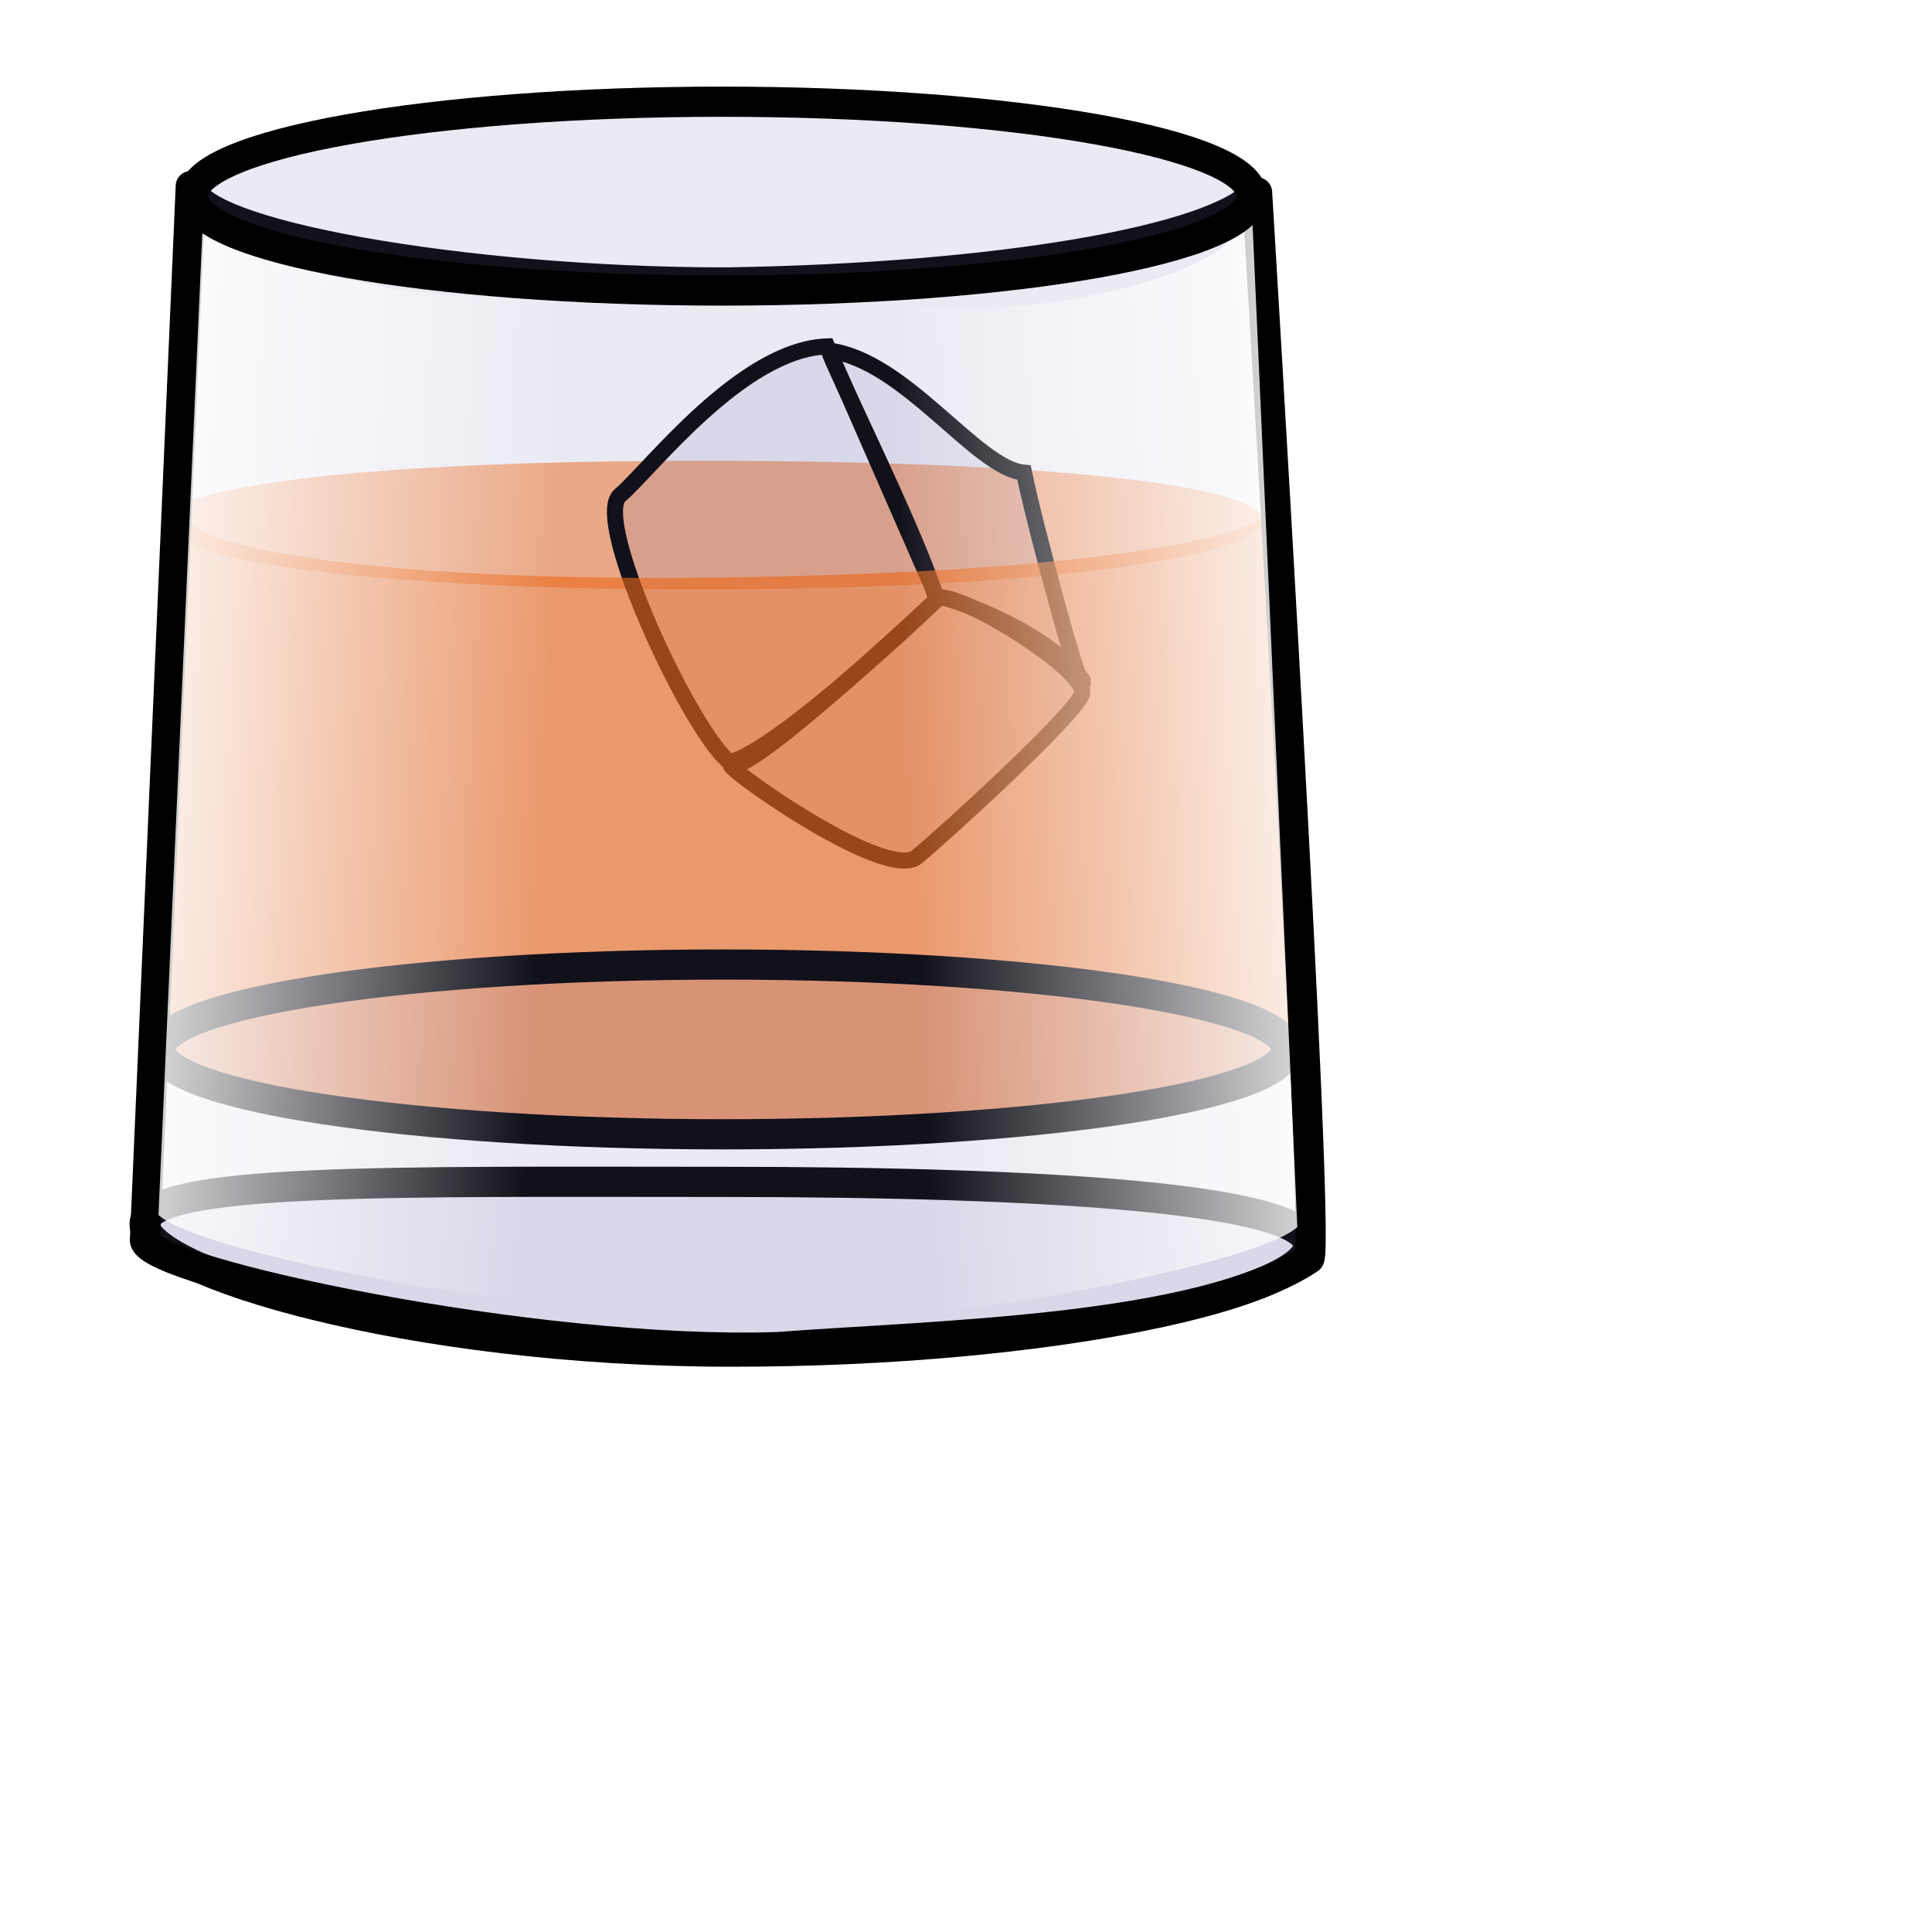
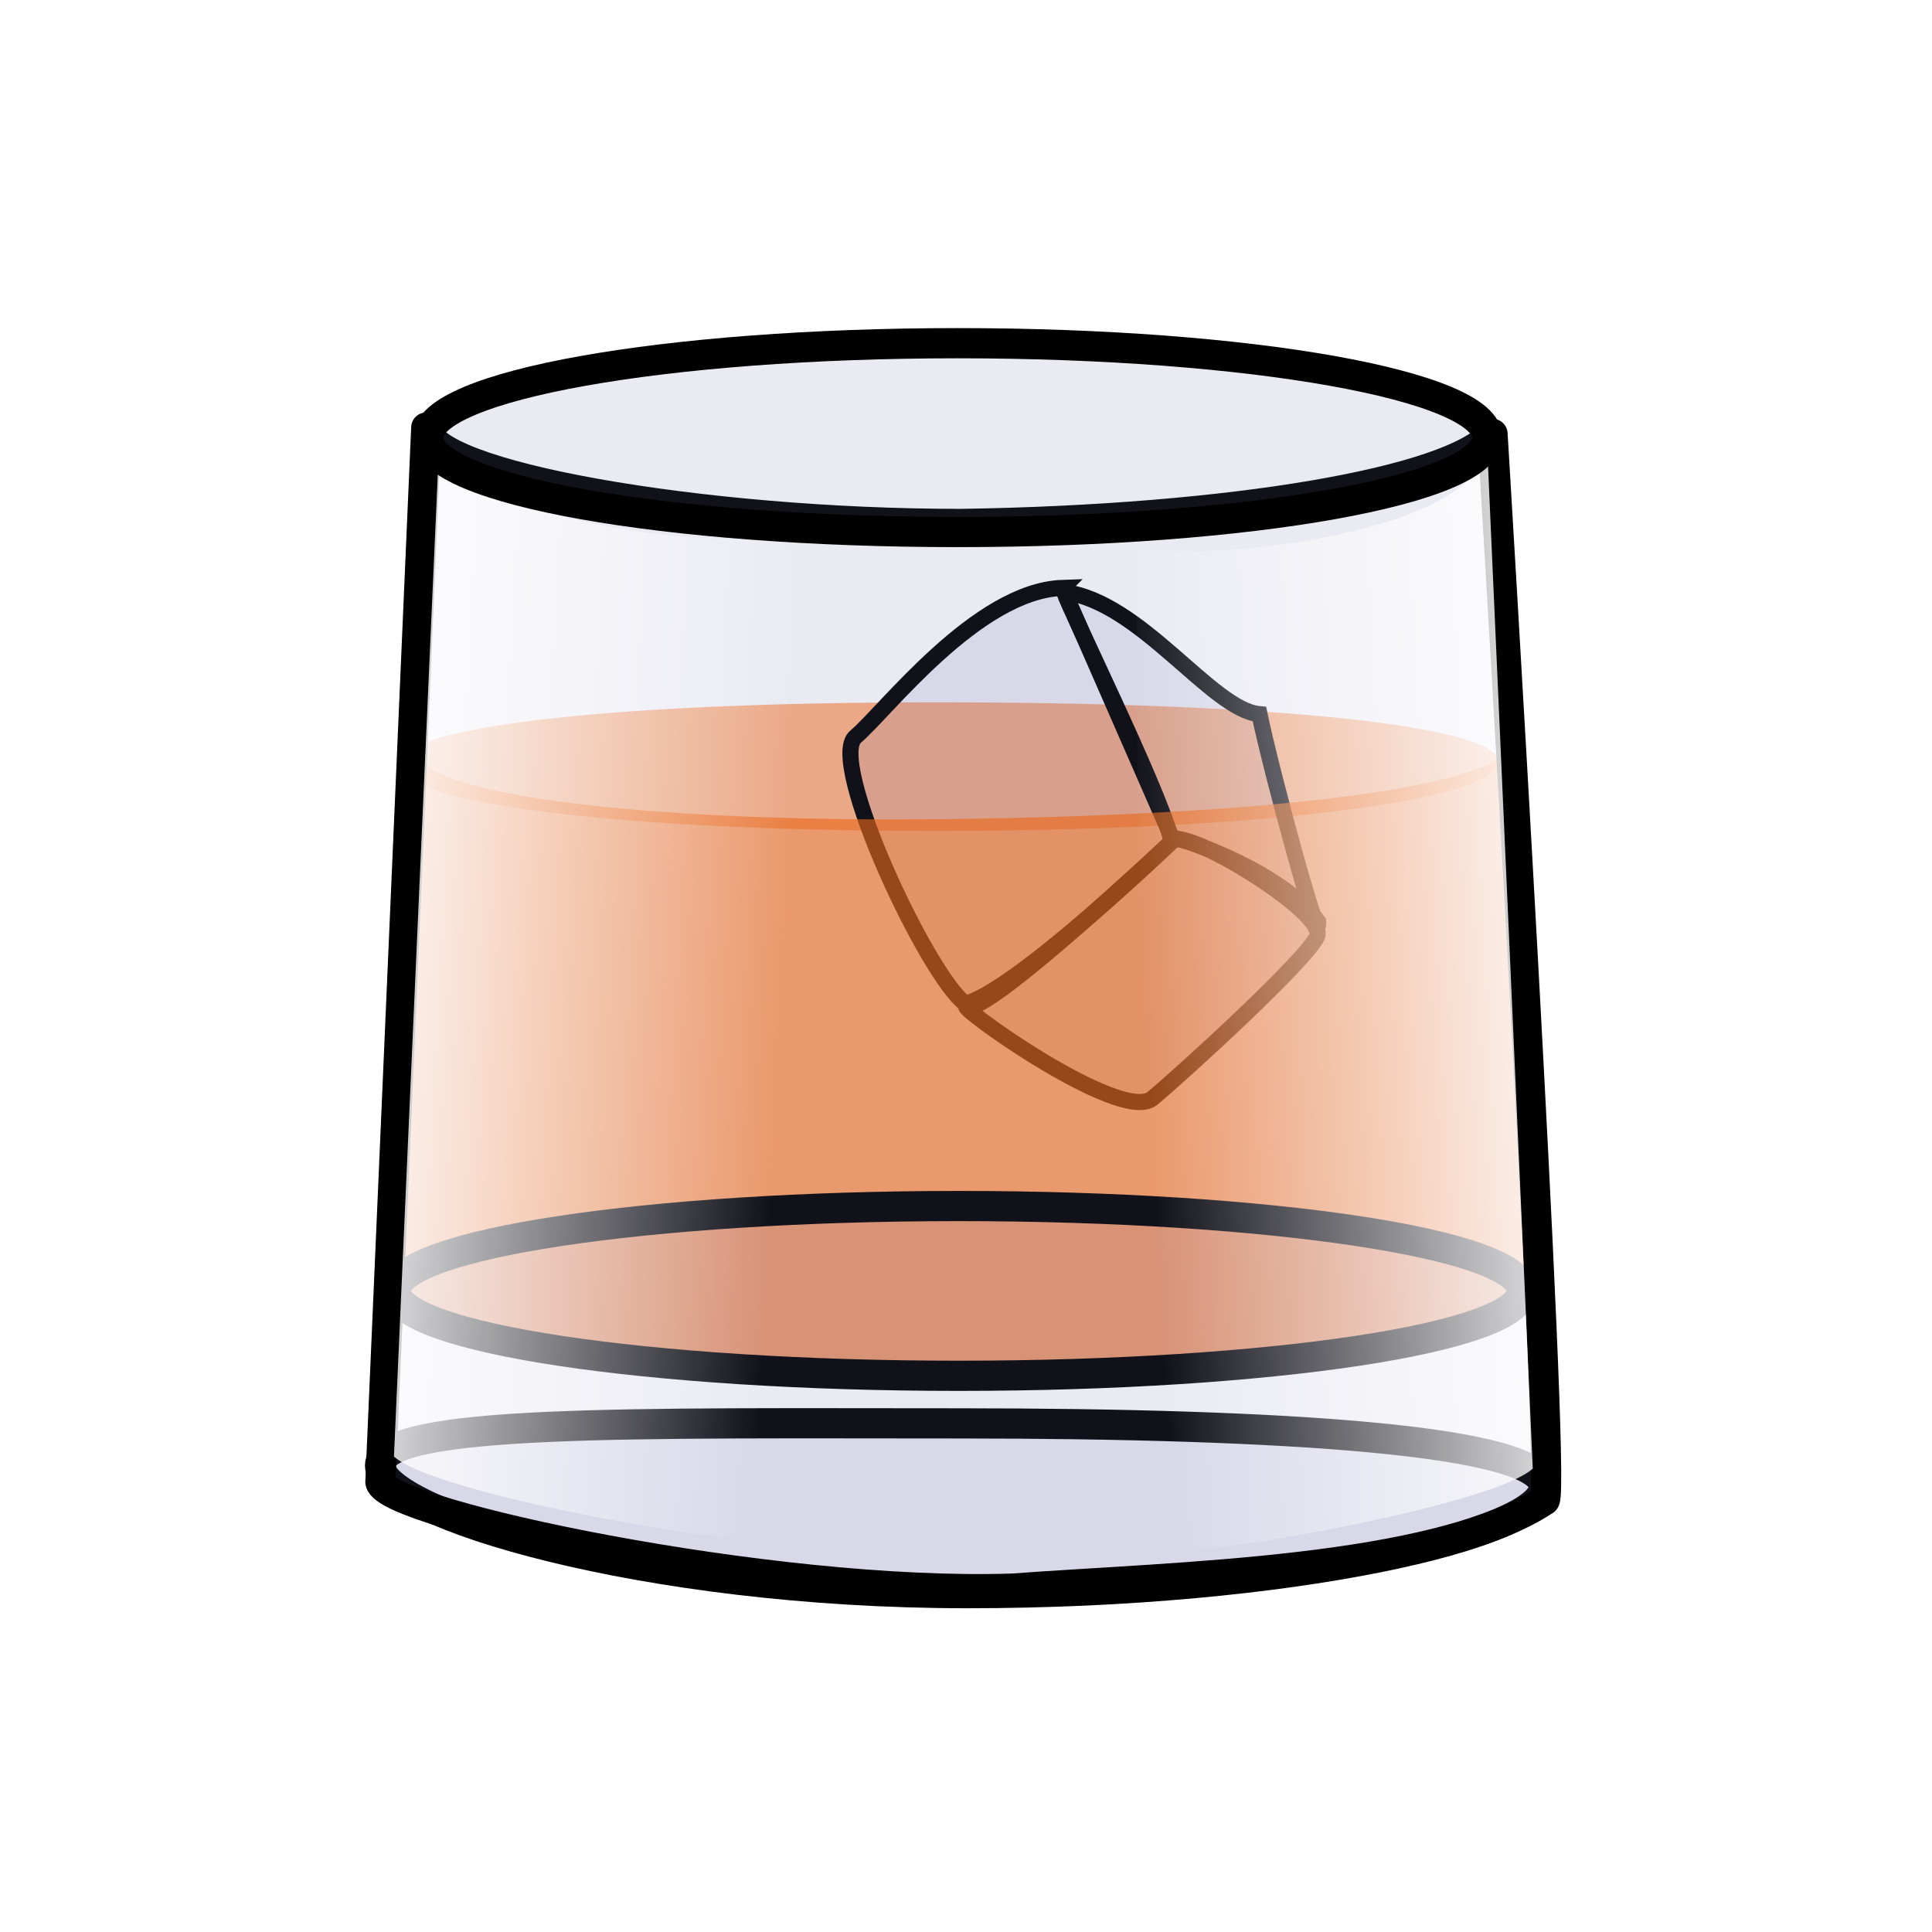
- <svg xmlns="http://www.w3.org/2000/svg" xmlns:xlink="http://www.w3.org/1999/xlink" id="svg1247" width="120pt" height="120pt">
+ <svg xmlns="http://www.w3.org/2000/svg" xmlns:xlink="http://www.w3.org/1999/xlink" id="svg1247" width="160" height="160">
  <defs id="defs1249">
    <linearGradient id="linearGradient3184">
-       <stop style="stop-color:#ffffff;stop-opacity:1;" offset="0" id="stop3186" />
-       <stop style="stop-color:#ffffff;stop-opacity:0;" offset="1" id="stop3188" />
+       <stop id="stop3186" offset="0" style="stop-color:#fff;stop-opacity:1" />
+       <stop id="stop3188" offset="1" style="stop-color:#fff;stop-opacity:0" />
    </linearGradient>
-     <linearGradient xlink:href="#linearGradient3184" id="linearGradient3192" x1="308.75" y1="111.5" x2="345.938" y2="113.5" gradientUnits="userSpaceOnUse" />
-     <linearGradient xlink:href="#linearGradient3184" id="linearGradient3196" gradientUnits="userSpaceOnUse" x1="308.75" y1="111.5" x2="345.938" y2="113.5" gradientTransform="matrix(-1,0,0,1,720.5633,1)" />
+     <linearGradient xlink:href="#linearGradient3184" id="linearGradient3192" x1="308.75" x2="345.938" y1="111.5" y2="113.5" gradientUnits="userSpaceOnUse" />
+     <linearGradient xlink:href="#linearGradient3184" id="linearGradient3196" x1="308.75" x2="345.938" y1="111.5" y2="113.5" gradientTransform="matrix(-1 0 0 1 720.563 1)" gradientUnits="userSpaceOnUse" />
  </defs>
-   <g id="g849" transform="translate(-300, -63.5)">
-     <path style="fill:#ff6600;fill-opacity:0.5;fill-rule:evenodd;stroke:none;stroke-width:2.5;stroke-linejoin:round;stroke-dasharray:none" d="M 404.616,106.606 C 404.616,109.546 386.701,112.314 358.101,112.314 C 329.5,112.314 313.455,109.737 313.455,106.797 C 313.455,103.857 329.5,101.662 358.101,101.662 C 386.701,101.662 404.616,103.666 404.616,106.606 z" id="path1255" />
-     <g id="g1269" transform="translate(120.438,-31.0625)">
-       <path style="fill:#7573ae;fill-opacity:0.15;fill-rule:evenodd;stroke:#000000;stroke-width:1pt" d="M 249.647,121.759 L 271.562,128.125 C 271.562,128.125 272.812,145.938 270.938,150 C 267.188,150.938 248.125,145.938 248.125,142.812 C 248.125,139.688 245.272,127.384 249.647,121.759 z" id="path1259" transform="matrix(0.640697,0.767794,-0.767794,0.640697,181.595,-146.438)" />
-       <path style="fill:#7573ae;fill-opacity:0.15;fill-rule:evenodd;stroke:#000000;stroke-width:1pt" d="M 271.562,128.125 C 271.562,128.125 272.812,149.062 271.25,150 C 269.688,150.938 286.875,146.562 286.875,143.125 C 286.875,139.688 286.25,125.938 285.312,124.062 C 284.375,122.188 271.562,126.562 271.562,128.125 z" id="path1260" transform="matrix(0.640697,0.767794,-0.767794,0.640697,181.595,-146.438)" />
-       <path style="fill:#7573ae;fill-opacity:0.15;fill-rule:evenodd;stroke:#000000;stroke-width:1pt" d="M 250,121.875 C 251.562,122.5 267.188,126.25 271.25,128.125 C 272.188,127.188 279.434,122.903 284.434,123.215 C 286.621,124.778 272.188,118.125 268.125,115.938 C 265.312,118.75 254.688,117.5 250,121.875 z" id="path1261" transform="matrix(0.640697,0.767794,-0.767794,0.640697,181.595,-146.438)" />
+   <g id="g849" transform="translate(-280.5 -43.5)">
+     <path id="path1255" d="M404.616 106.606c0 2.94-17.915 5.708-46.515 5.708s-44.646-2.577-44.646-5.517 16.045-5.135 44.646-5.135 46.515 2.004 46.515 4.944" style="fill:#f60;fill-opacity:.5;fill-rule:evenodd;stroke:none;stroke-width:2.5;stroke-linejoin:round;stroke-dasharray:none" />
+     <g id="g1269" transform="translate(120.438 -31.063)">
+       <path id="path1259" d="m249.647 121.76 21.916 6.365s1.25 17.813-.625 21.875c-3.75.938-22.813-4.062-22.813-7.187s-2.853-15.429 1.522-21.054z" style="fill:#7573ae;fill-opacity:.15;fill-rule:evenodd;stroke:#000;stroke-width:1pt" transform="rotate(50.156 247.259 120.806)" />
+       <path id="path1260" d="M271.563 128.125s1.25 20.938-.313 21.875 15.625-3.437 15.625-6.875c0-3.437-.625-17.187-1.562-19.062s-13.75 2.5-13.75 4.062z" style="fill:#7573ae;fill-opacity:.15;fill-rule:evenodd;stroke:#000;stroke-width:1pt" transform="rotate(50.156 247.259 120.806)" />
+       <path id="path1261" d="M250 121.875c1.563.625 17.188 4.375 21.25 6.25.938-.937 8.184-5.222 13.184-4.91 2.187 1.563-12.247-5.09-16.309-7.278-2.812 2.813-13.437 1.563-18.125 5.938z" style="fill:#7573ae;fill-opacity:.15;fill-rule:evenodd;stroke:#000;stroke-width:1pt" transform="rotate(50.156 247.259 120.806)" />
    </g>
-     <path style="fill:#7573ae;fill-opacity:0.149;fill-rule:evenodd;stroke:#000000;stroke-width:2.5;stroke-linejoin:round;stroke-dasharray:none" d="M 408.358,166.64 C 408.358,170.521 387.454,175.438 360.608,175.438 C 333.761,175.438 311.973,168.753 311.973,164.873 C 311.973,160.992 333.054,161.378 359.9,161.378 C 386.747,161.378 408.358,162.76 408.358,166.64 z" id="path1253" />
-     <path style="fill:#ff6600;fill-opacity:0.62;fill-rule:evenodd;stroke:none;stroke-width:2.5;stroke-linejoin:round;stroke-dasharray:none" d="M 315.455,106.102 L 312.872,152.148 C 319.088,155.298 335.539,157.098 359.796,157.6 C 375.967,156.92 396.376,155.8 407.681,151.148 C 408.836,150.241 404.743,106.267 404.743,106.267 C 400.7,108.987 384.233,111.123 357.088,111.35 C 330.767,111.541 315.455,108.821 315.455,106.102 z" id="path1257" />
-     <path id="path2411" d="M 406.535,150.408 C 406.535,154.289 385.643,157.438 359.9,157.438 C 334.158,157.438 313.266,154.289 313.266,150.408 C 313.266,146.528 334.158,143.378 359.9,143.378 C 385.643,143.378 406.535,146.528 406.535,150.408 z" style="fill:#7573ae;fill-opacity:0.149;fill-rule:evenodd;stroke:#000000;stroke-width:2.5;stroke-linejoin:round;stroke-dasharray:none" />
-     <path id="path2409" d="M 315.801,78.908 L 312.004,166.24 C 312.481,168.902 344.32,175.727 364.363,175.062 C 377.725,174.063 399.361,173.729 408.428,167.74 C 409.382,166.409 404.104,79.432 404.104,79.432 C 400.764,83.424 382.498,86.56 360.068,86.893 C 338.594,86.893 315.801,82.9 315.801,78.908 z" style="fill:#7573ae;fill-opacity:0.15;fill-rule:evenodd;stroke:#000000;stroke-width:2.5;stroke-linejoin:round;stroke-dasharray:none" />
-     <path style="fill:url(#linearGradient3192);fill-opacity:1;fill-rule:evenodd;stroke:none;stroke-width:1pt;stroke-linecap:butt;stroke-linejoin:miter;stroke-opacity:1" d="M 316.938,78.713 C 316.262,86.919 341.626,89.131 345.456,87.788 C 347.019,87.476 344.318,168.487 343.919,171.08 C 339.602,171.2 316.63,167.218 313.125,164.125 L 316.938,78.713 z" id="path1273" />
-     <path id="path3194" d="M 403.626,79.713 C 404.301,87.919 378.938,90.131 375.107,88.788 C 373.545,88.476 376.245,169.487 376.645,172.08 C 380.961,172.2 403.933,168.218 407.438,165.125 L 403.626,79.713 z" style="fill:url(#linearGradient3196);fill-opacity:1;fill-rule:evenodd;stroke:none;stroke-width:1pt;stroke-linecap:butt;stroke-linejoin:miter;stroke-opacity:1" />
-     <path style="fill:#7573ae;fill-opacity:0.15;fill-rule:evenodd;stroke:#000000;stroke-width:2.5;stroke-linejoin:round;stroke-dasharray:none" d="M 403.674,79.742 C 403.674,84.057 384.023,87.56 359.811,87.56 C 335.598,87.56 315.948,84.057 315.948,79.742 C 315.948,75.426 335.598,71.923 359.811,71.923 C 384.023,71.923 403.674,75.426 403.674,79.742 z" id="path1252" />
+     <path id="path1253" d="M408.358 166.64c0 3.88-20.904 8.798-47.75 8.798-26.847 0-48.635-6.685-48.635-10.565s21.081-3.495 47.927-3.495c26.847 0 48.458 1.382 48.458 5.262z" style="fill:#7573ae;fill-opacity:.149;fill-rule:evenodd;stroke:#000;stroke-width:2.5;stroke-linejoin:round;stroke-dasharray:none" />
+     <path id="path1257" d="m315.455 106.102-2.583 46.046c6.216 3.15 22.667 4.95 46.924 5.452 16.171-.68 36.58-1.8 47.885-6.452 1.155-.907-2.938-44.88-2.938-44.88-4.043 2.719-20.51 4.855-47.655 5.082-26.32.191-41.633-2.529-41.633-5.248" style="fill:#f60;fill-opacity:.62;fill-rule:evenodd;stroke:none;stroke-width:2.5;stroke-linejoin:round;stroke-dasharray:none" />
+     <path id="path2411" d="M406.535 150.408c0 3.88-20.892 7.03-46.635 7.03s-46.634-3.15-46.634-7.03 20.892-7.03 46.634-7.03 46.635 3.15 46.635 7.03z" style="fill:#7573ae;fill-opacity:.149;fill-rule:evenodd;stroke:#000;stroke-width:2.5;stroke-linejoin:round;stroke-dasharray:none" />
+     <path id="path2409" d="m315.801 78.908-3.797 87.332c.477 2.662 32.316 9.487 52.36 8.822 13.361-.999 34.997-1.333 44.064-7.322.954-1.33-4.324-88.308-4.324-88.308-3.34 3.992-21.606 7.128-44.036 7.46-21.474 0-44.267-3.992-44.267-7.984z" style="fill:#7573ae;fill-opacity:.15;fill-rule:evenodd;stroke:#000;stroke-width:2.5;stroke-linejoin:round;stroke-dasharray:none" />
+     <path id="path1273" d="M316.938 78.713c-.676 8.206 24.688 10.418 28.518 9.075 1.563-.312-1.138 80.699-1.537 83.292-4.317.12-27.29-3.862-30.794-6.955z" style="fill:url(#linearGradient3192);fill-opacity:1;fill-rule:evenodd;stroke:none;stroke-width:1pt;stroke-linecap:butt;stroke-linejoin:miter;stroke-opacity:1" />
+     <path id="path3194" d="M403.626 79.713c.675 8.206-24.688 10.418-28.519 9.075-1.562-.312 1.138 80.699 1.538 83.292 4.316.12 27.288-3.862 30.793-6.955z" style="fill:url(#linearGradient3196);fill-opacity:1;fill-rule:evenodd;stroke:none;stroke-width:1pt;stroke-linecap:butt;stroke-linejoin:miter;stroke-opacity:1" />
+     <path id="path1252" d="M403.674 79.742c0 4.315-19.65 7.818-43.863 7.818s-43.863-3.503-43.863-7.818c0-4.316 19.65-7.82 43.863-7.82 24.212 0 43.863 3.504 43.863 7.82z" style="fill:#7573ae;fill-opacity:.15;fill-rule:evenodd;stroke:#000;stroke-width:2.5;stroke-linejoin:round;stroke-dasharray:none" />
  </g>
</svg>
